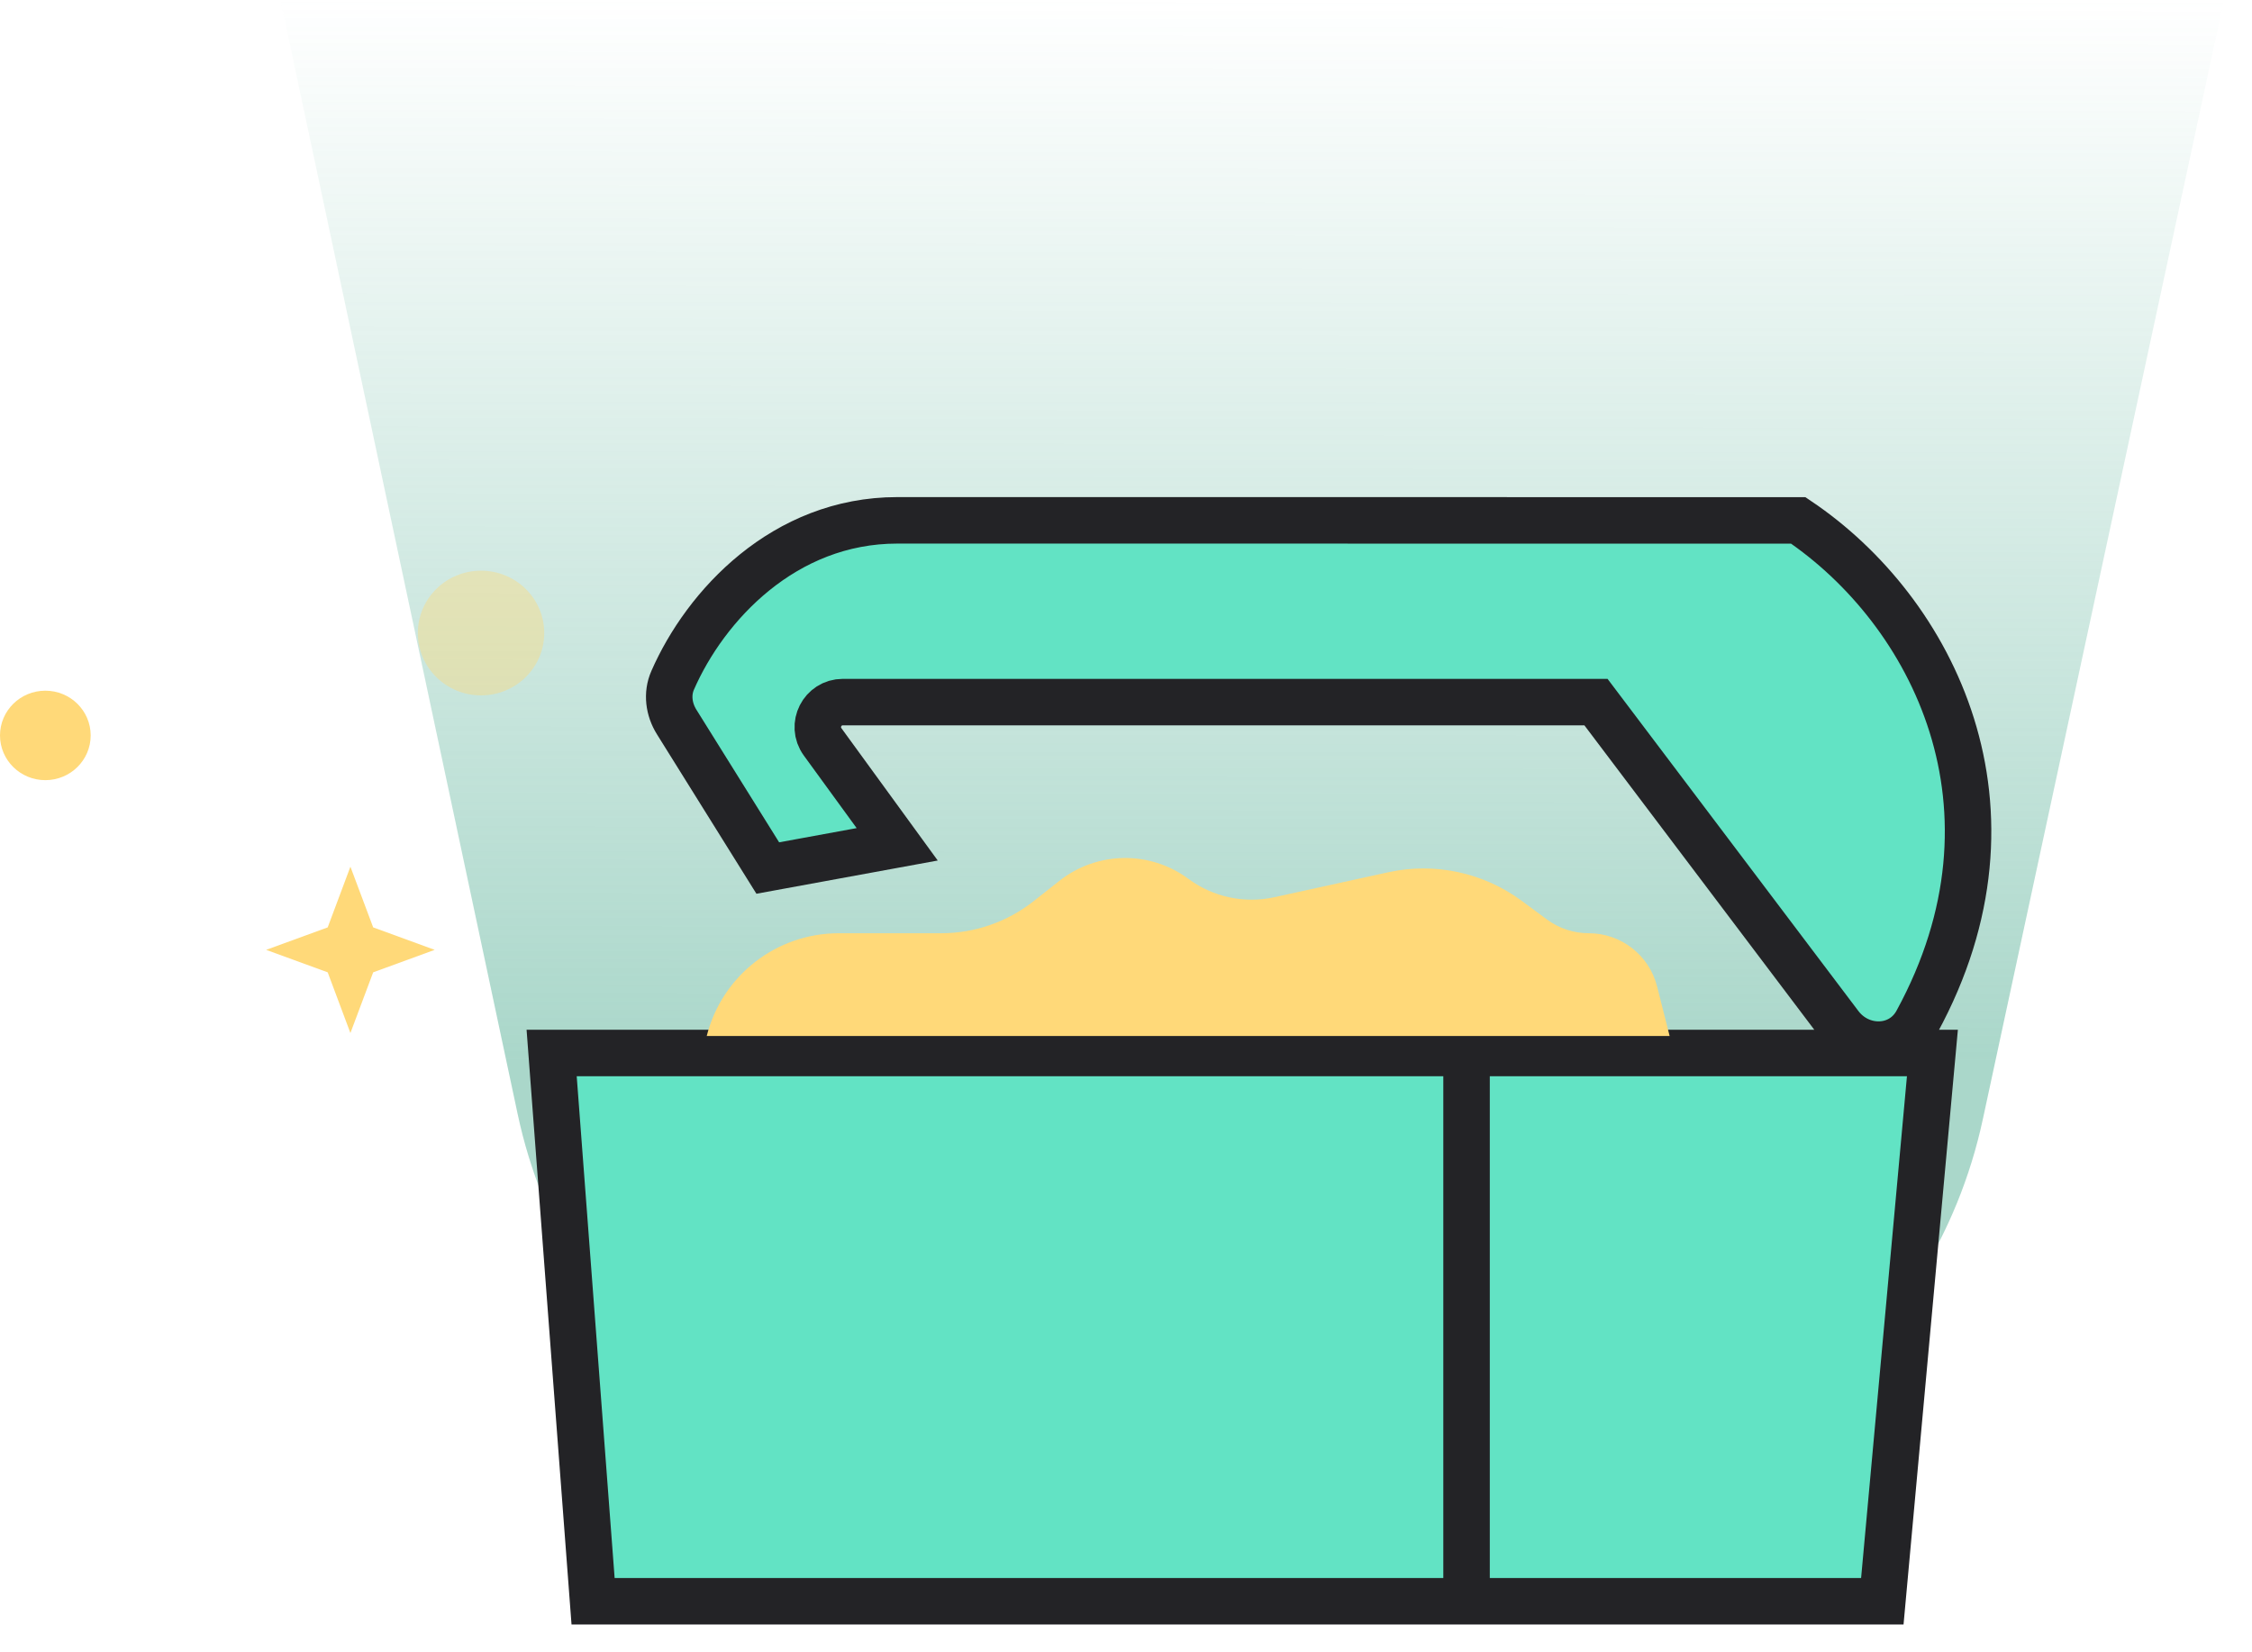
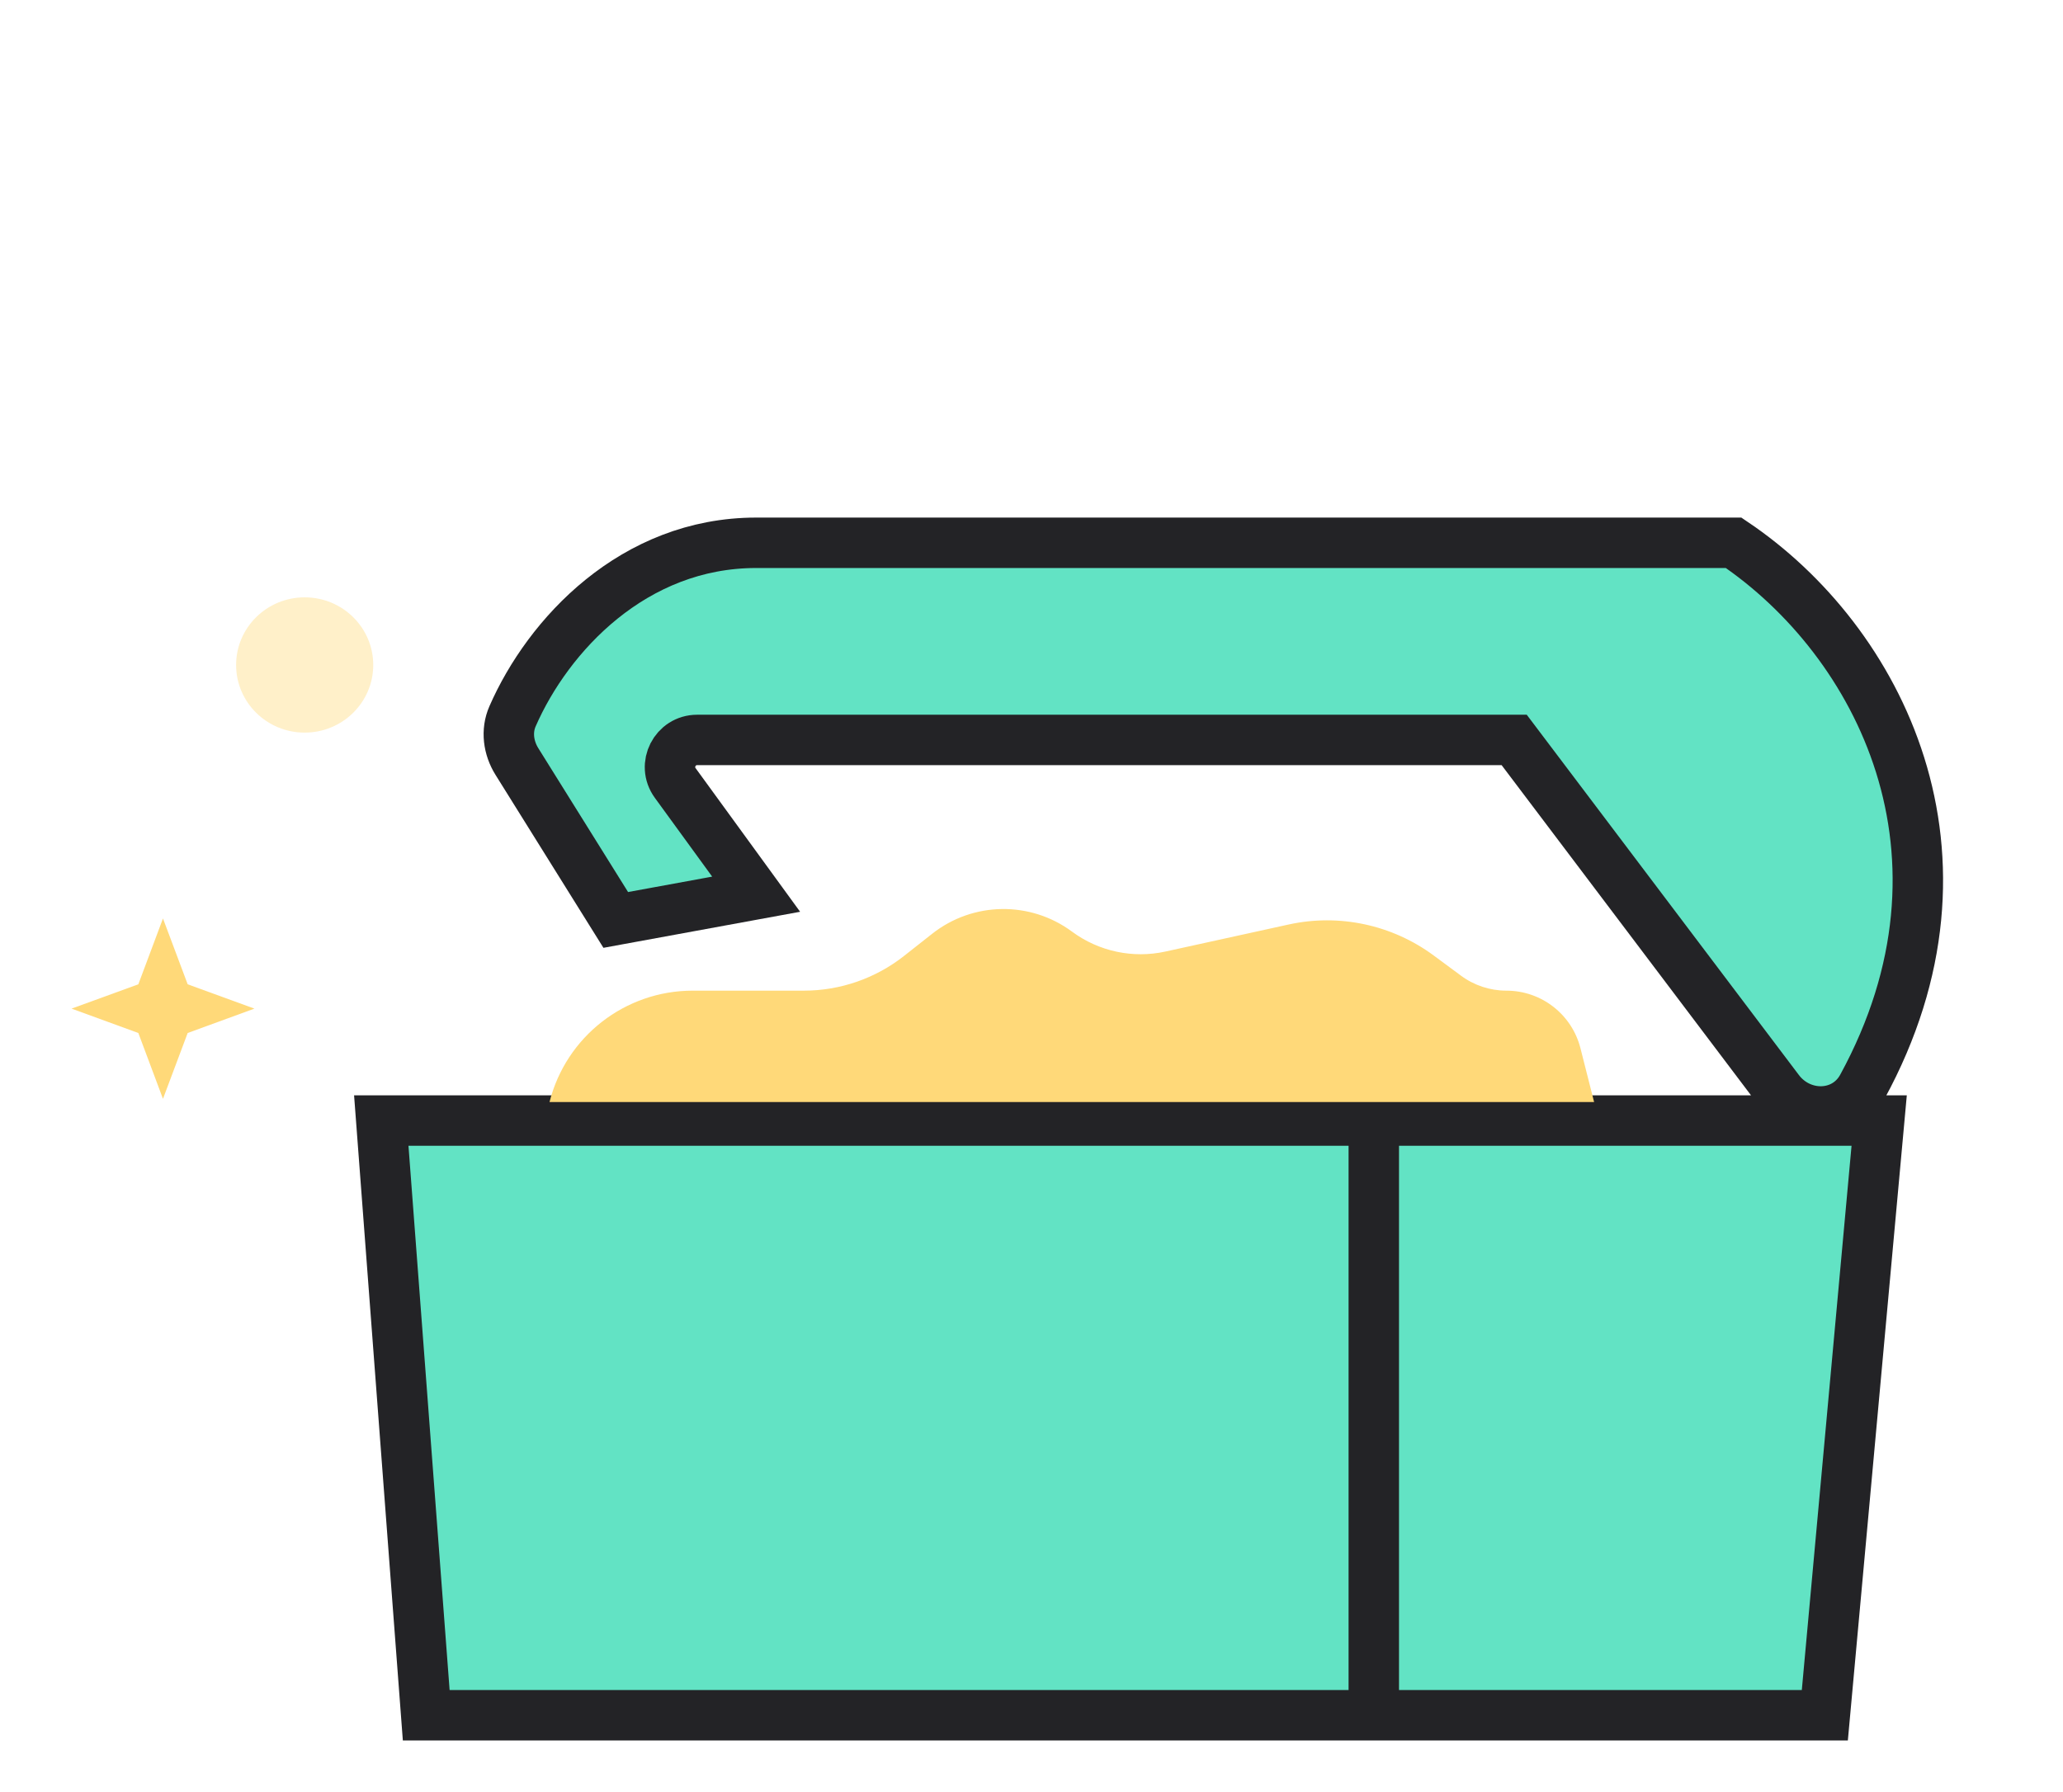
- <svg xmlns="http://www.w3.org/2000/svg" width="45" height="33" viewBox="0 0 45 33" fill="none">
-   <path opacity="0.5" d="M5.604 0H44.44L39.621 22.368C38.622 27.004 34.504 30.301 29.762 30.262L20.041 30.18C15.352 30.141 11.321 26.849 10.344 22.263L5.604 0Z" fill="url(#paint0_linear_1336_2098)" />
-   <path d="M11.851 31.998L11.023 21.042H29.305H38.614L37.613 31.998H29.305H11.851Z" fill="#62E3C4" />
-   <path d="M31.891 14.03L36.765 20.484C37.17 21.02 37.982 21.01 38.304 20.42C40.629 16.155 38.624 12.211 35.933 10.399L17.928 10.398C15.669 10.398 14.095 12.099 13.441 13.595C13.322 13.866 13.364 14.176 13.521 14.427L15.342 17.346L17.928 16.872L16.438 14.825C16.197 14.494 16.433 14.03 16.842 14.03H31.891Z" fill="#62E3C4" />
-   <path d="M29.305 31.998H11.851L11.023 21.042H29.305M29.305 31.998V21.042M29.305 31.998H37.613L38.614 21.042H29.305M31.891 14.03L36.765 20.484C37.17 21.02 37.982 21.01 38.304 20.42C40.629 16.155 38.624 12.211 35.933 10.399L17.928 10.398C15.669 10.398 14.095 12.099 13.441 13.595C13.322 13.866 13.364 14.176 13.521 14.427L15.342 17.346L17.928 16.872L16.438 14.825C16.197 14.494 16.433 14.03 16.842 14.03H31.891Z" stroke="#232326" stroke-width="0.929" />
-   <ellipse opacity="0.4" cx="9.612" cy="12.65" rx="1.263" ry="1.246" fill="#FFD979" />
-   <path d="M7.002 17.319L7.457 18.532L8.686 18.981L7.457 19.43L7.002 20.643L6.548 19.43L5.318 18.981L6.548 18.532L7.002 17.319Z" fill="#FFD979" />
-   <path d="M33.363 20.702H14.122C14.428 19.495 15.514 18.649 16.759 18.649H18.808C19.478 18.649 20.128 18.423 20.654 18.008L21.169 17.602C21.921 17.009 22.977 16.992 23.747 17.562C24.24 17.927 24.866 18.061 25.465 17.929L27.738 17.431C28.669 17.227 29.642 17.435 30.408 18.002L30.91 18.373C31.152 18.552 31.446 18.649 31.747 18.649C32.392 18.649 32.954 19.087 33.112 19.711L33.363 20.702Z" fill="#FFD979" />
-   <ellipse cx="0.906" cy="14.696" rx="0.906" ry="0.894" fill="#FFD979" />
-   <defs>
-     <linearGradient id="paint0_linear_1336_2098" x1="25.094" y1="6.00787e-08" x2="25.079" y2="21.228" gradientUnits="userSpaceOnUse">
-       <stop stop-color="#55AF95" stop-opacity="0" />
-       <stop offset="1" stop-color="#55AF95" />
-     </linearGradient>
-   </defs>
+ <svg xmlns="http://www.w3.org/2000/svg" width="38" height="33" viewBox="0 0 38 33" fill="none">
+   <path d="M7.851 31.6L7.023 20.644H25.305H34.614L33.613 31.6H25.305H7.851Z" fill="#62E3C4" />
+   <path d="M27.891 13.632L32.765 20.086C33.17 20.622 33.982 20.612 34.304 20.022C36.629 15.757 34.624 11.813 31.933 10L13.928 10C11.669 10 10.095 11.7 9.441 13.196C9.322 13.467 9.364 13.777 9.521 14.029L11.342 16.948L13.928 16.474L12.438 14.426C12.197 14.096 12.433 13.632 12.842 13.632H27.891Z" fill="#62E3C4" />
+   <path d="M25.305 31.6H7.851L7.023 20.644H25.305M25.305 31.6V20.644M25.305 31.6H33.613L34.614 20.644H25.305M27.891 13.632L32.765 20.086C33.17 20.622 33.982 20.612 34.304 20.022C36.629 15.757 34.624 11.813 31.933 10L13.928 10C11.669 10 10.095 11.7 9.441 13.196C9.322 13.467 9.364 13.777 9.521 14.029L11.342 16.948L13.928 16.474L12.438 14.426C12.197 14.096 12.433 13.632 12.842 13.632H27.891Z" stroke="#232326" stroke-width="0.929" />
+   <ellipse opacity="0.4" cx="5.612" cy="12.251" rx="1.263" ry="1.246" fill="#FFD979" />
+   <path d="M3.002 16.921L3.457 18.134L4.686 18.582L3.457 19.031L3.002 20.244L2.548 19.031L1.318 18.582L2.548 18.134L3.002 16.921Z" fill="#FFD979" />
+   <path d="M29.363 20.303H10.122C10.428 19.096 11.514 18.251 12.759 18.251H14.808C15.478 18.251 16.128 18.025 16.654 17.61L17.169 17.204C17.921 16.61 18.977 16.594 19.747 17.164C20.24 17.528 20.866 17.662 21.465 17.531L23.738 17.032C24.669 16.828 25.642 17.037 26.408 17.603L26.91 17.974C27.152 18.154 27.446 18.251 27.747 18.251C28.392 18.251 28.954 18.688 29.112 19.313L29.363 20.303Z" fill="#FFD979" />
</svg>
